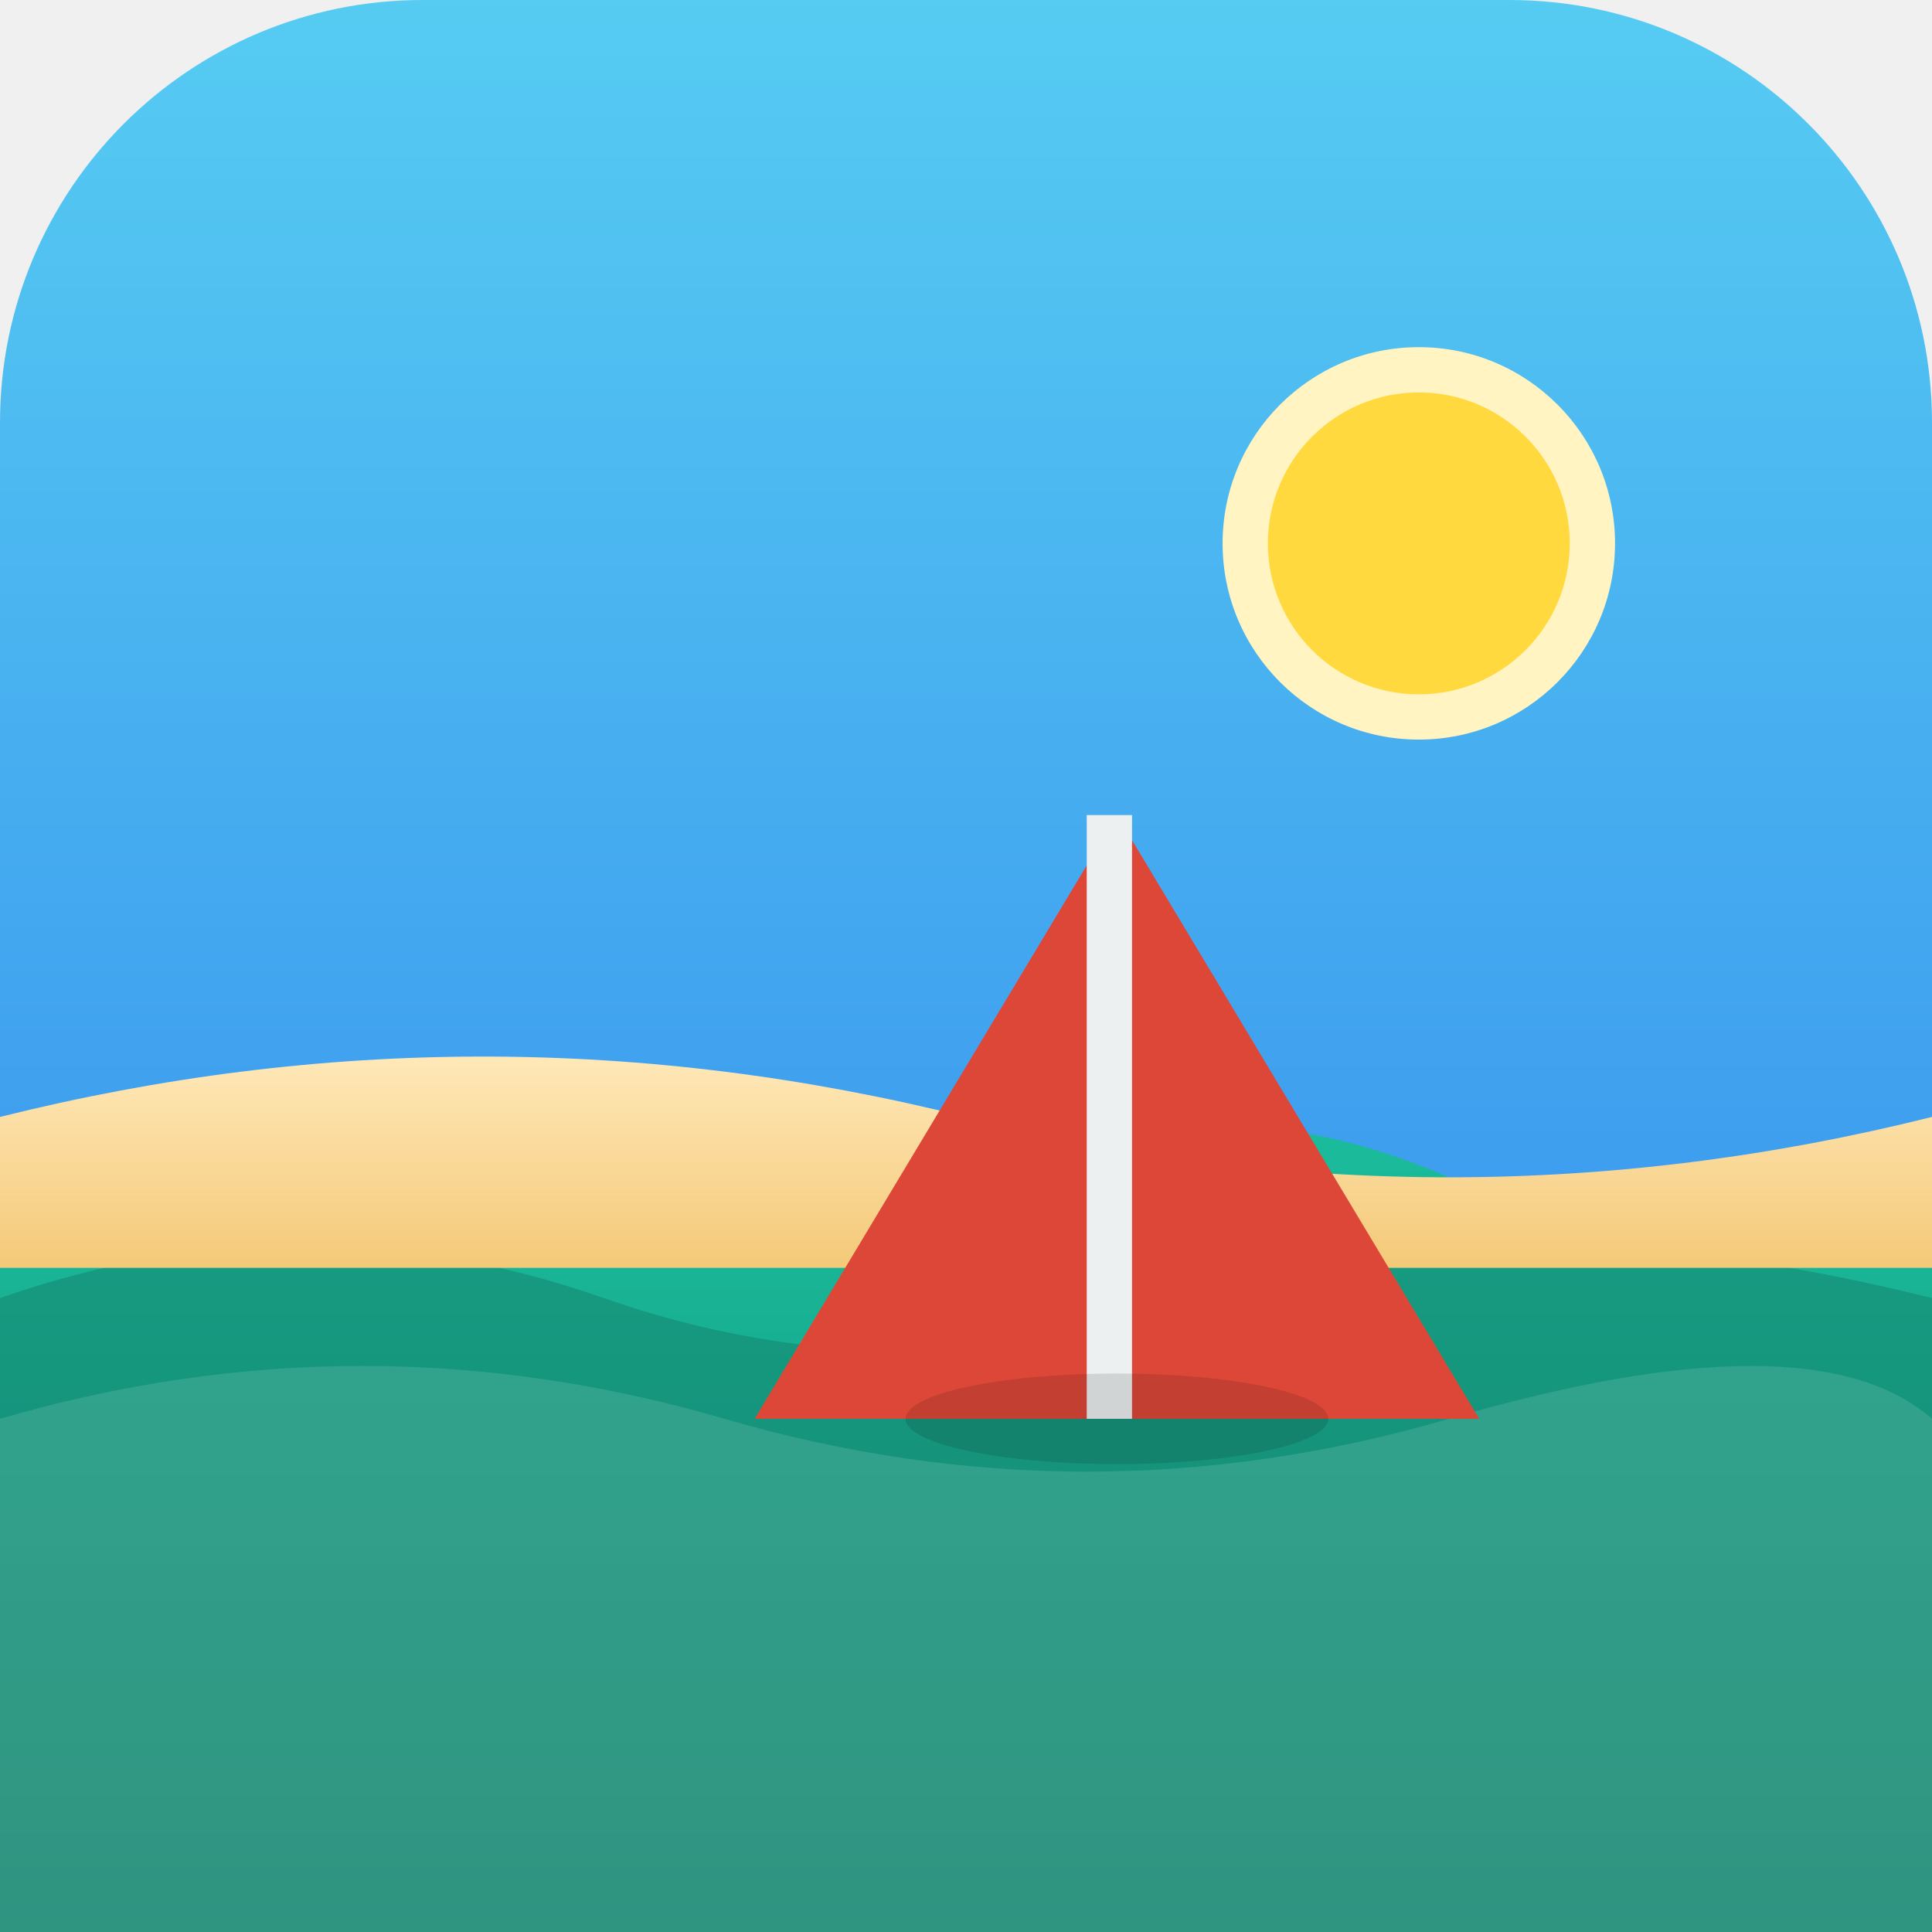
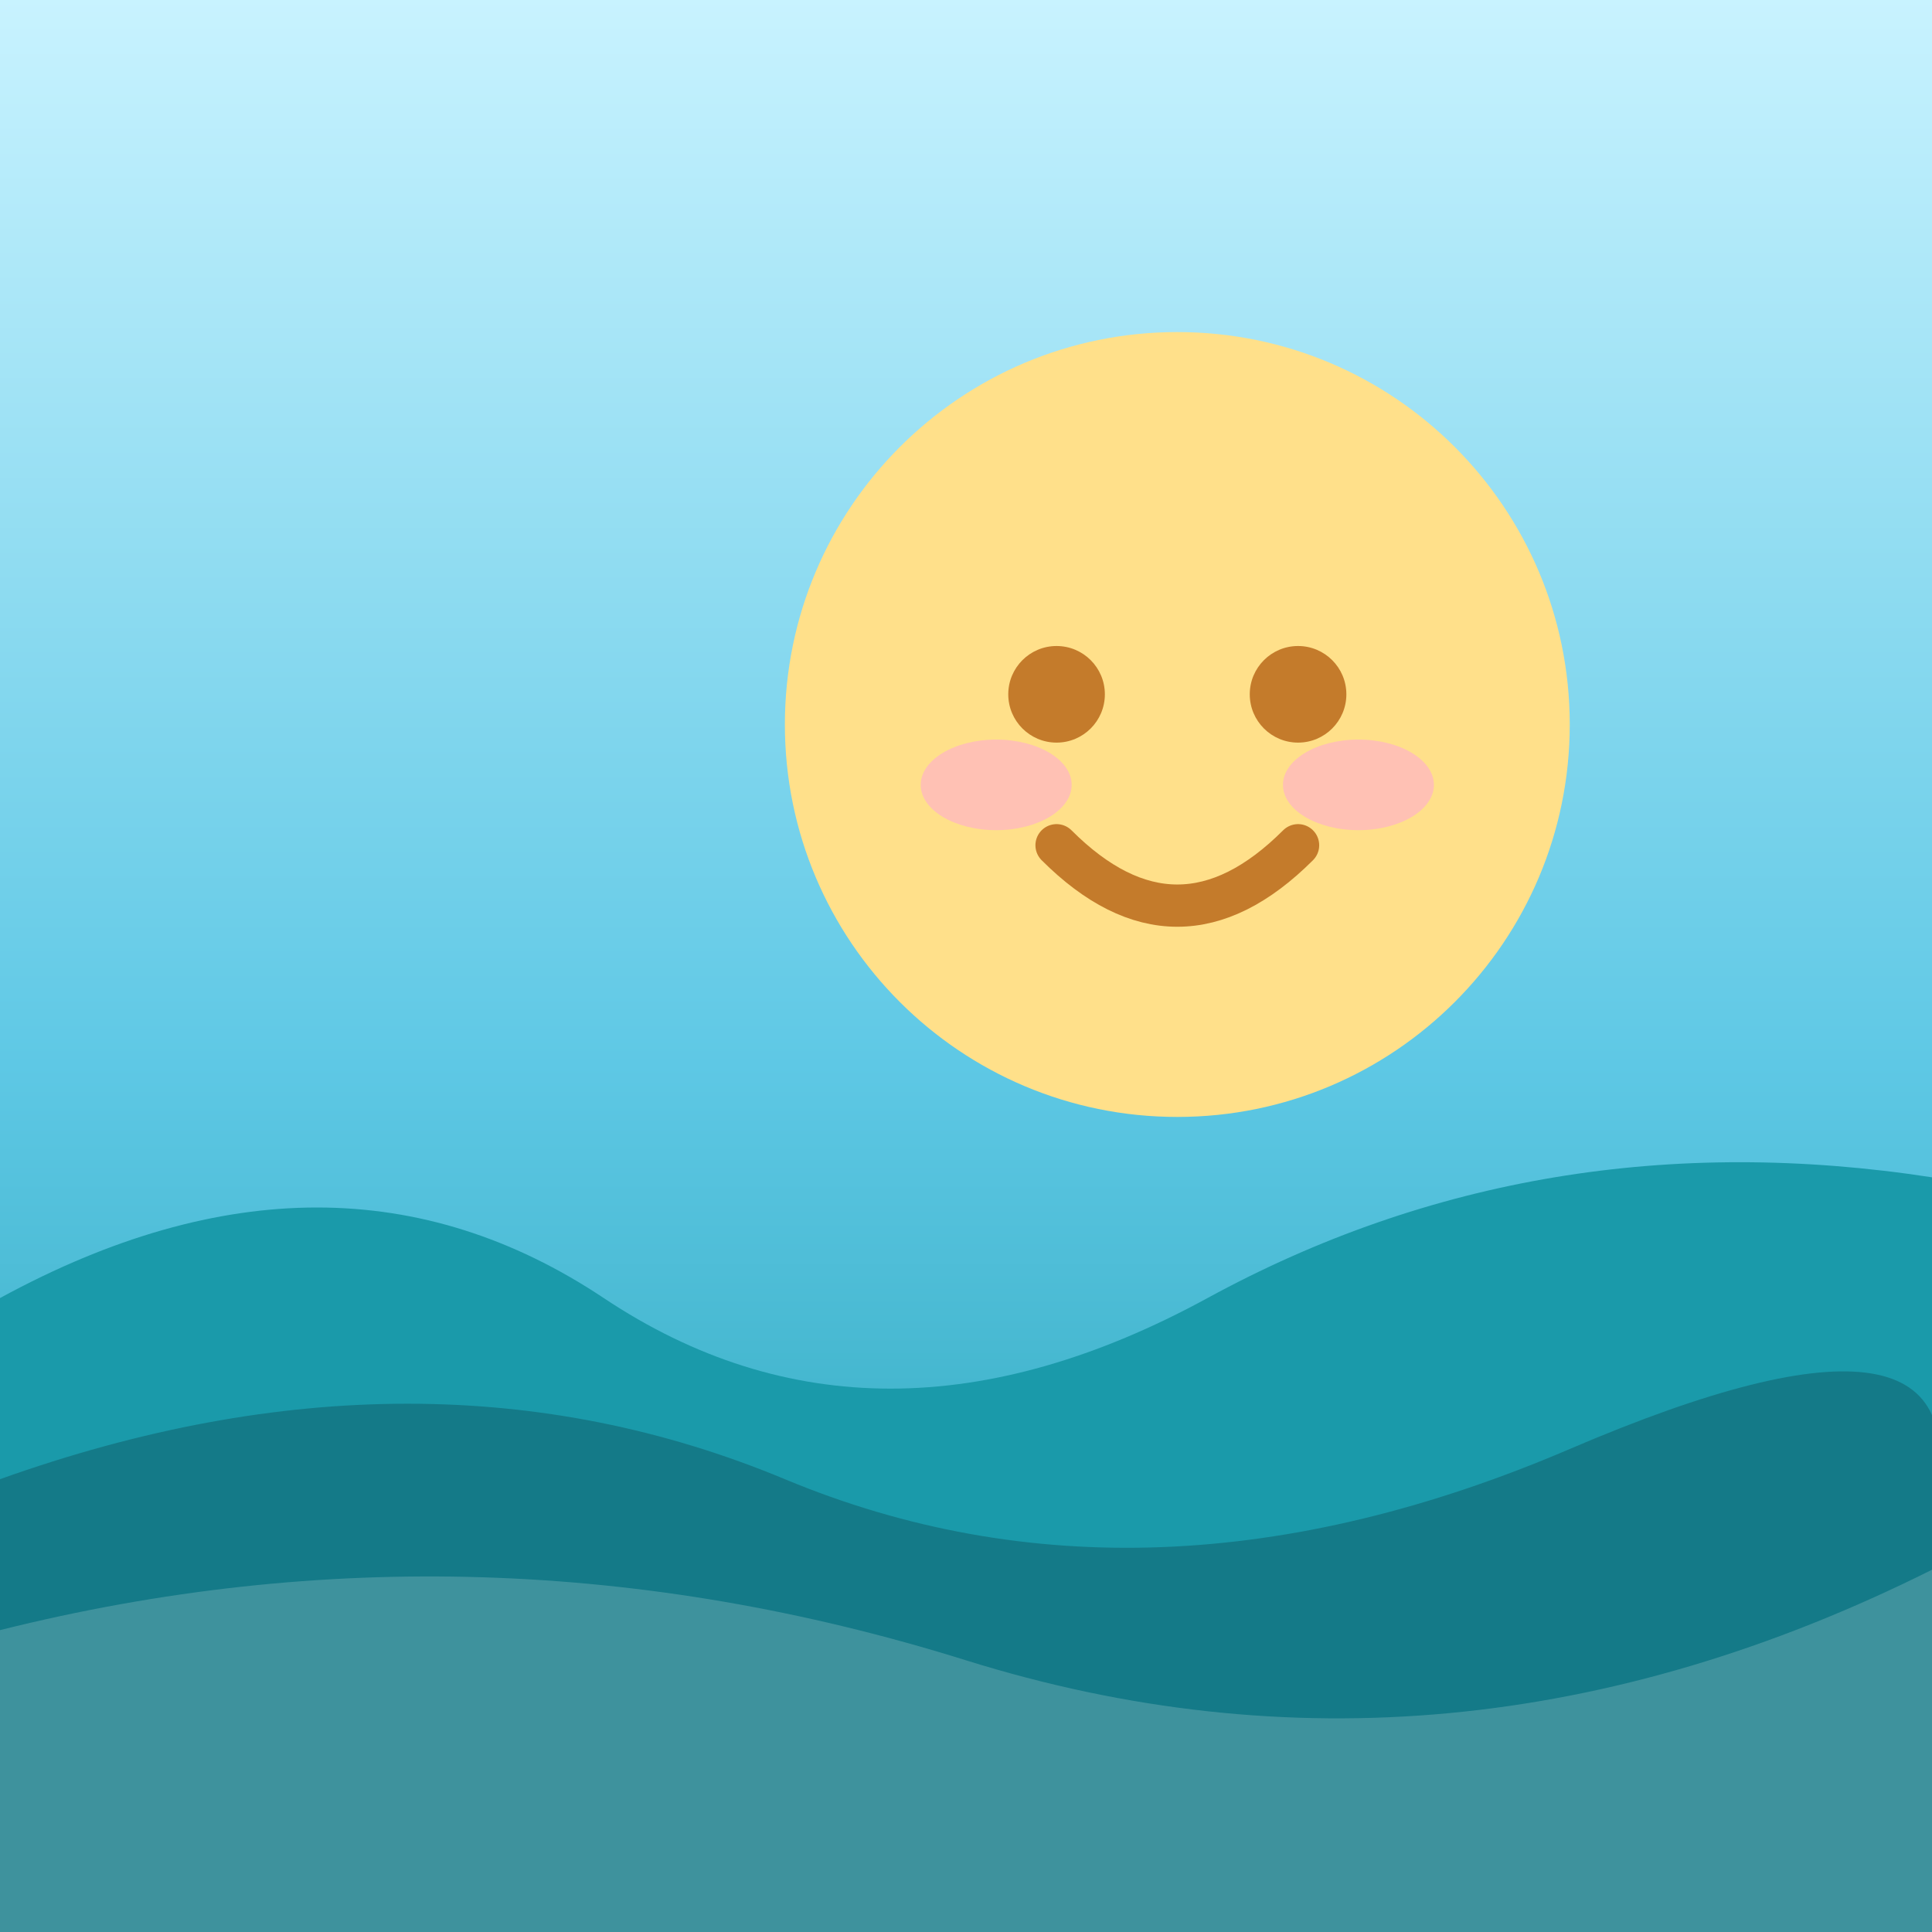
- <svg xmlns="http://www.w3.org/2000/svg" viewBox="0 0 256 256" role="img" aria-label="Deniz">
+ <svg xmlns="http://www.w3.org/2000/svg" viewBox="0 0 128 128" role="img" aria-label="Deniz">
  <defs>
-     <linearGradient id="deniz-sky" x1="0" y1="0" x2="0" y2="1">
-       <stop offset="0%" stop-color="#56ccf2" />
-       <stop offset="100%" stop-color="#2f80ed" />
-     </linearGradient>
-     <linearGradient id="deniz-sea" x1="0" y1="0" x2="0" y2="1">
-       <stop offset="0%" stop-color="#1abc9c" />
-       <stop offset="100%" stop-color="#148f77" />
-     </linearGradient>
-     <linearGradient id="deniz-sand" x1="0" y1="0" x2="0" y2="1">
-       <stop offset="0%" stop-color="#ffe8b8" />
-       <stop offset="100%" stop-color="#f4c978" />
+     <linearGradient id="bg" x1="0" y1="0" x2="0" y2="1">
+       <stop offset="0%" stop-color="#c9f3ff" />
+       <stop offset="55%" stop-color="#5ec8e5" />
+       <stop offset="100%" stop-color="#1a9aaa" />
    </linearGradient>
  </defs>
-   <rect width="256" height="256" rx="56" fill="url(#deniz-sky)" />
-   <circle cx="188" cy="72" r="26" fill="#fff4c2" />
-   <circle cx="188" cy="72" r="20" fill="#ffd93d" />
-   <path d="M0 156 Q32 142 64 156 T128 156 T192 156 T256 156 V256 H0Z" fill="url(#deniz-sea)" />
-   <path d="M0 172 Q40 158 80 172 T160 172 T256 172 V256 H0Z" fill="#117a65" opacity=".45" />
-   <path d="M0 188 Q48 174 96 188 T192 188 T256 188 V256 H0Z" fill="#fff" opacity=".12" />
-   <path d="M0 148 Q64 132 128 148 T256 148 V168 H0Z" fill="url(#deniz-sand)" />
-   <path d="M148 108 L196 188 H100Z" fill="#e74c3c" />
-   <path d="M148 108 L196 188 H100Z" fill="#c0392b" opacity=".25" />
-   <rect x="144" y="108" width="6" height="80" fill="#ecf0f1" />
-   <ellipse cx="148" cy="188" rx="28" ry="6" fill="#000" opacity=".12" />
+   <rect width="128" height="128" fill="url(#bg)" />
+   <circle cx="78" cy="48" r="26" fill="#ffe08a" />
+   <circle cx="70" cy="46" r="3.2" fill="#c47b2b" />
+   <circle cx="86" cy="46" r="3.2" fill="#c47b2b" />
+   <path d="M70 56 Q78 64 86 56" fill="none" stroke="#c47b2b" stroke-width="2.8" stroke-linecap="round" />
+   <ellipse cx="66" cy="52" rx="5" ry="3" fill="#ffb3c6" opacity=".7" />
+   <ellipse cx="90" cy="52" rx="5" ry="3" fill="#ffb3c6" opacity=".7" />
+   <path d="M0 86 Q22 74 40 86 T80 86 T128 78 V128 H0 Z" fill="#1a9aaa" />
+   <path d="M0 98 Q28 88 52 98 T104 96 T128 100 V128 H0 Z" fill="#147a88" />
+   <path d="M0 108 Q32 100 64 110 T128 104 V128 H0 Z" fill="#fff" opacity=".18" />
</svg>
